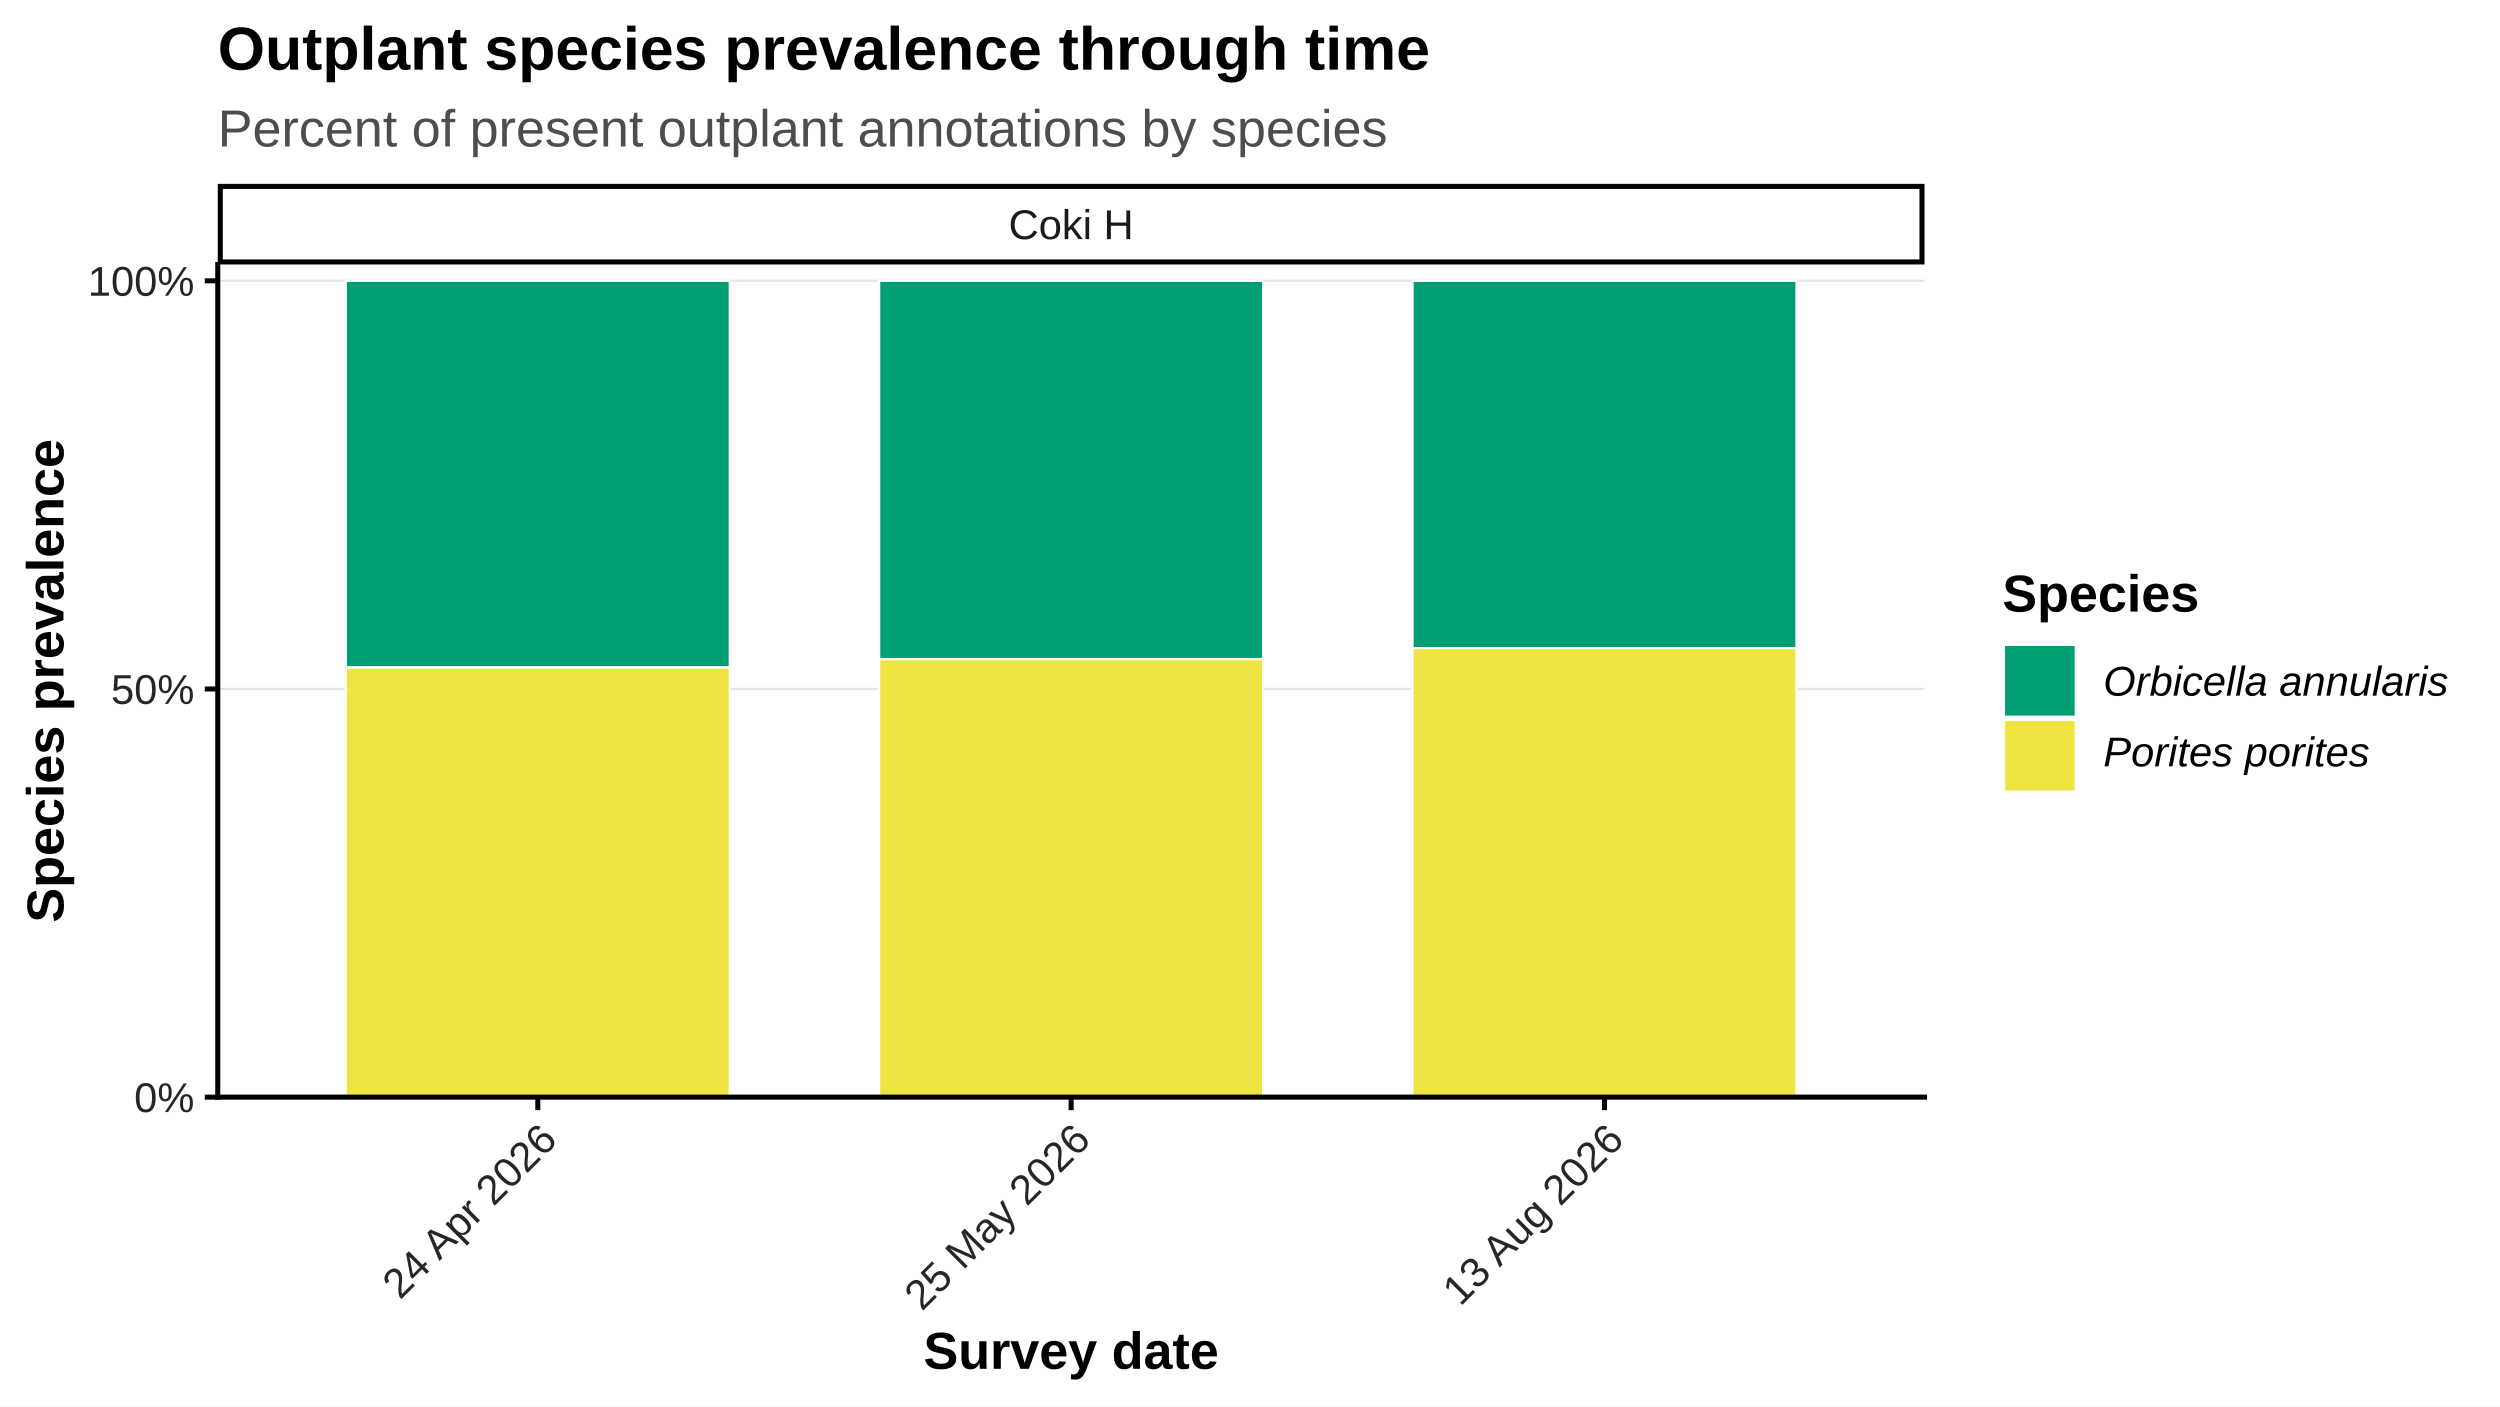
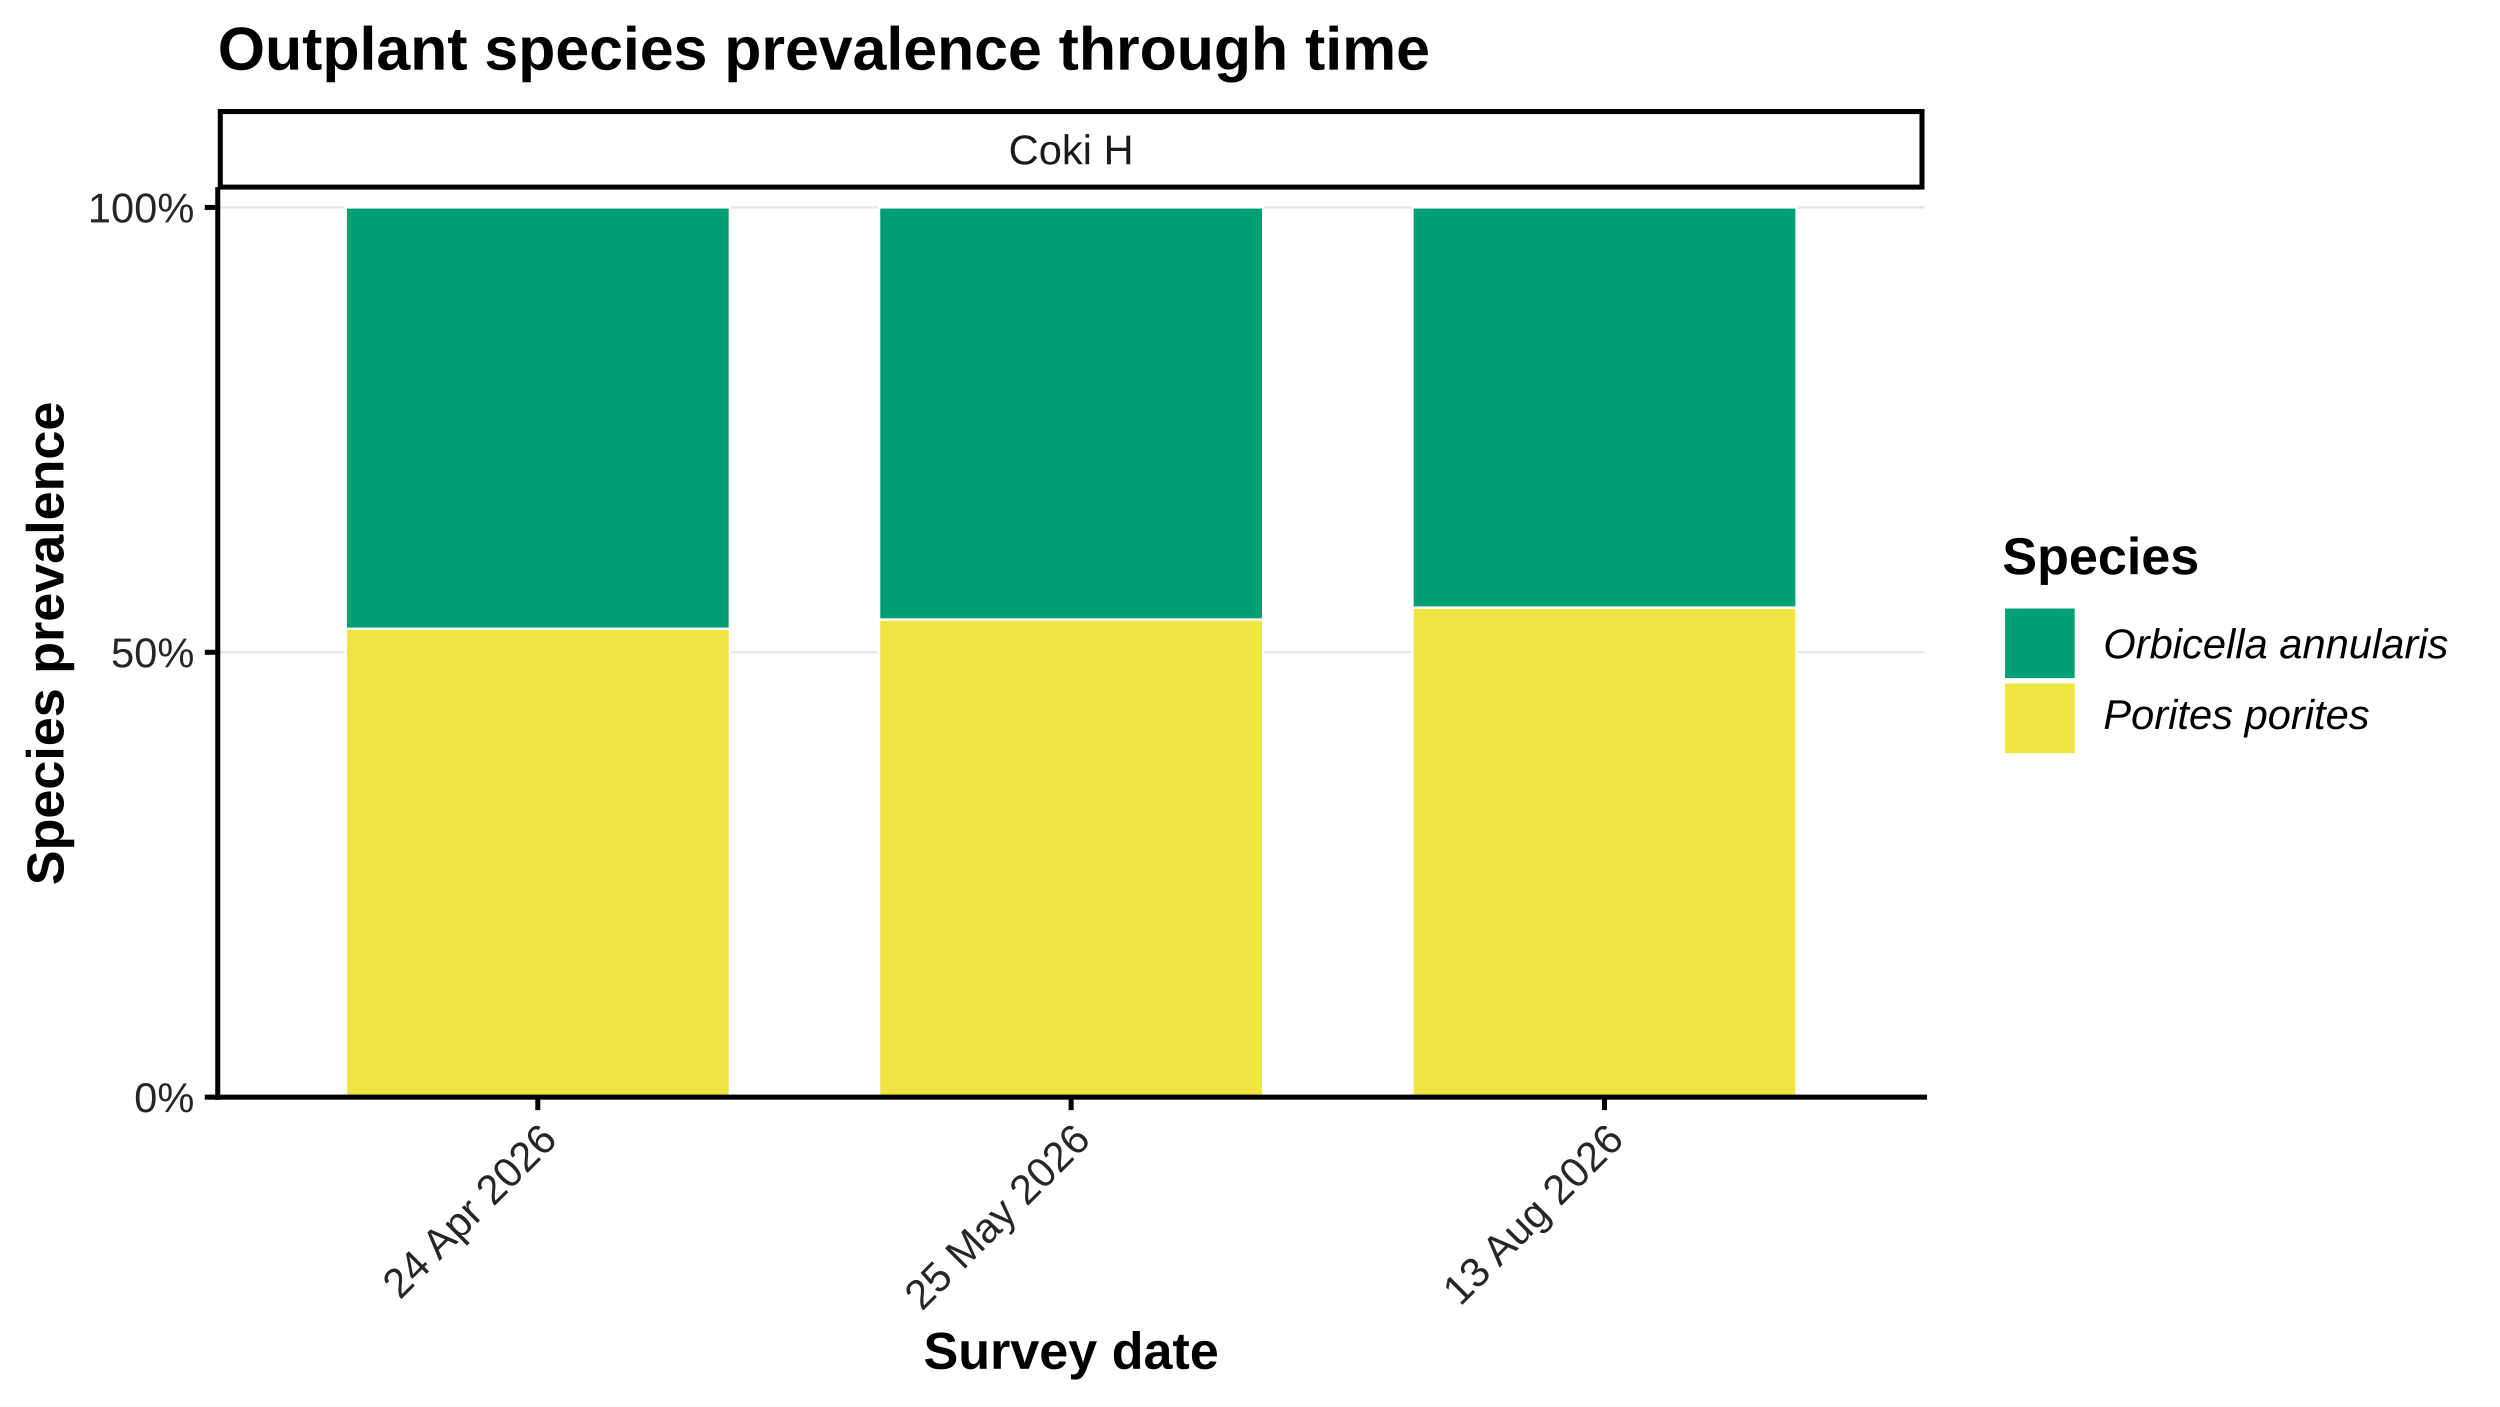
<svg xmlns="http://www.w3.org/2000/svg" class="svglite" width="576.00pt" height="324.00pt" viewBox="0 0 576.00 324.00">
  <defs>
    <style type="text/css">
    .svglite line, .svglite polyline, .svglite polygon, .svglite path, .svglite rect, .svglite circle {
      fill: none;
      stroke: #000000;
      stroke-linecap: round;
      stroke-linejoin: round;
      stroke-miterlimit: 10.00;
    }
    .svglite text {
      white-space: pre;
    }
  </style>
  </defs>
  <rect width="100%" height="100%" style="stroke: none; fill: #FFFFFF;" />
  <defs>
    <clipPath id="cpMC4wMHw1NzYuMDB8MC4wMHwzMjQuMDA=">
      <rect x="0.00" y="0.00" width="576.00" height="324.00" />
    </clipPath>
  </defs>
  <g clip-path="url(#cpMC4wMHw1NzYuMDB8MC4wMHwzMjQuMDA=)">
    <rect x="0.00" y="0.00" width="576.00" height="324.00" style="stroke-width: 1.16; stroke: #FFFFFF; fill: #FFFFFF;" />
  </g>
  <defs>
-     <clipPath id="cpNTAuMTd8NDQzLjQxfDYwLjkzfDI1Mi43OA==">
-       <rect x="50.17" y="60.93" width="393.24" height="191.84" />
+     <clipPath id="cpNTAuMTd8NDQzLjQxfDQzLjcwfDI1Mi43OA==">
+       <rect x="50.17" y="43.70" width="393.24" height="209.08" />
    </clipPath>
  </defs>
-   <g clip-path="url(#cpNTAuMTd8NDQzLjQxfDYwLjkzfDI1Mi43OA==)">
-     <rect x="50.17" y="60.93" width="393.24" height="191.84" style="stroke-width: 1.16; stroke: none; fill: #FFFFFF;" />
+   <g clip-path="url(#cpNTAuMTd8NDQzLjQxfDQzLjcwfDI1Mi43OA==)">
+     <rect x="50.17" y="43.70" width="393.24" height="209.08" style="stroke-width: 1.16; stroke: none; fill: #FFFFFF;" />
    <polyline points="50.17,252.78 443.41,252.78 " style="stroke-width: 0.53; stroke: #E5E5E5; stroke-linecap: butt;" />
-     <polyline points="50.17,158.74 443.41,158.74 " style="stroke-width: 0.53; stroke: #E5E5E5; stroke-linecap: butt;" />
-     <polyline points="50.17,64.70 443.41,64.70 " style="stroke-width: 0.53; stroke: #E5E5E5; stroke-linecap: butt;" />
-     <rect x="79.67" y="64.70" width="88.48" height="89.09" style="stroke-width: 0.53; stroke: #FFFFFF; stroke-linecap: butt; stroke-linejoin: miter; fill: #009E73;" />
-     <rect x="79.67" y="153.79" width="88.48" height="98.99" style="stroke-width: 0.53; stroke: #FFFFFF; stroke-linecap: butt; stroke-linejoin: miter; fill: #F0E442;" />
-     <rect x="202.55" y="64.70" width="88.48" height="87.16" style="stroke-width: 0.53; stroke: #FFFFFF; stroke-linecap: butt; stroke-linejoin: miter; fill: #009E73;" />
-     <rect x="202.55" y="151.86" width="88.48" height="100.92" style="stroke-width: 0.53; stroke: #FFFFFF; stroke-linecap: butt; stroke-linejoin: miter; fill: #F0E442;" />
-     <rect x="325.44" y="64.70" width="88.48" height="84.64" style="stroke-width: 0.53; stroke: #FFFFFF; stroke-linecap: butt; stroke-linejoin: miter; fill: #009E73;" />
-     <rect x="325.44" y="149.33" width="88.48" height="103.45" style="stroke-width: 0.53; stroke: #FFFFFF; stroke-linecap: butt; stroke-linejoin: miter; fill: #F0E442;" />
+     <polyline points="50.17,150.29 443.41,150.29 " style="stroke-width: 0.53; stroke: #E5E5E5; stroke-linecap: butt;" />
+     <polyline points="50.17,47.79 443.41,47.79 " style="stroke-width: 0.53; stroke: #E5E5E5; stroke-linecap: butt;" />
+     <rect x="79.67" y="47.79" width="88.48" height="97.10" style="stroke-width: 0.53; stroke: #FFFFFF; stroke-linecap: butt; stroke-linejoin: miter; fill: #009E73;" />
+     <rect x="79.67" y="144.89" width="88.48" height="107.89" style="stroke-width: 0.53; stroke: #FFFFFF; stroke-linecap: butt; stroke-linejoin: miter; fill: #F0E442;" />
+     <rect x="202.55" y="47.79" width="88.48" height="94.99" style="stroke-width: 0.53; stroke: #FFFFFF; stroke-linecap: butt; stroke-linejoin: miter; fill: #009E73;" />
+     <rect x="202.55" y="142.79" width="88.48" height="109.99" style="stroke-width: 0.53; stroke: #FFFFFF; stroke-linecap: butt; stroke-linejoin: miter; fill: #F0E442;" />
+     <rect x="325.44" y="47.79" width="88.48" height="92.24" style="stroke-width: 0.53; stroke: #FFFFFF; stroke-linecap: butt; stroke-linejoin: miter; fill: #009E73;" />
+     <rect x="325.44" y="140.04" width="88.48" height="112.74" style="stroke-width: 0.53; stroke: #FFFFFF; stroke-linecap: butt; stroke-linejoin: miter; fill: #F0E442;" />
  </g>
  <g clip-path="url(#cpMC4wMHw1NzYuMDB8MC4wMHwzMjQuMDA=)">
</g>
  <defs>
-     <clipPath id="cpNTAuMTd8NDQzLjQxfDQyLjM2fDYwLjkz">
-       <rect x="50.17" y="42.36" width="393.24" height="18.57" />
+     <clipPath id="cpNTAuMTd8NDQzLjQxfDI1LjEyfDQzLjcw">
+       <rect x="50.17" y="25.12" width="393.24" height="18.57" />
    </clipPath>
  </defs>
-   <g clip-path="url(#cpNTAuMTd8NDQzLjQxfDQyLjM2fDYwLjkz)">
-     <rect x="50.17" y="42.36" width="393.24" height="18.57" style="stroke-width: 2.33; fill: #FFFFFF;" />
-     <text x="246.79" y="55.09" text-anchor="middle" style="font-size: 9.60px;fill: #1A1A1A; font-family: &quot;Arial&quot;;" textLength="28.78px" lengthAdjust="spacingAndGlyphs">Coki H</text>
+   <g clip-path="url(#cpNTAuMTd8NDQzLjQxfDI1LjEyfDQzLjcw)">
+     <rect x="50.17" y="25.12" width="393.24" height="18.57" style="stroke-width: 2.33; fill: #FFFFFF;" />
+     <text x="246.79" y="37.85" text-anchor="middle" style="font-size: 9.60px;fill: #1A1A1A; font-family: &quot;Arial&quot;;" textLength="28.78px" lengthAdjust="spacingAndGlyphs">Coki H</text>
  </g>
  <g clip-path="url(#cpMC4wMHw1NzYuMDB8MC4wMHwzMjQuMDA=)">
    <polyline points="50.17,252.78 443.41,252.78 " style="stroke-width: 1.16; stroke-linecap: square;" />
    <polyline points="123.91,255.77 123.91,252.78 " style="stroke-width: 1.16; stroke-linecap: butt;" />
    <polyline points="246.79,255.77 246.79,252.78 " style="stroke-width: 1.16; stroke-linecap: butt;" />
    <polyline points="369.68,255.77 369.68,252.78 " style="stroke-width: 1.16; stroke-linecap: butt;" />
    <text transform="translate(128.77,263.02) rotate(-45)" text-anchor="end" style="font-size: 9.60px;fill: #262626; font-family: &quot;Arial&quot;;" textLength="52.27px" lengthAdjust="spacingAndGlyphs">24 Apr 2026</text>
    <text transform="translate(251.66,263.02) rotate(-45)" text-anchor="end" style="font-size: 9.60px;fill: #262626; font-family: &quot;Arial&quot;;" textLength="55.46px" lengthAdjust="spacingAndGlyphs">25 May 2026</text>
    <text transform="translate(374.55,263.02) rotate(-45)" text-anchor="end" style="font-size: 9.60px;fill: #262626; font-family: &quot;Arial&quot;;" textLength="54.41px" lengthAdjust="spacingAndGlyphs">13 Aug 2026</text>
-     <polyline points="50.17,252.78 50.17,60.93 " style="stroke-width: 1.16; stroke-linecap: square;" />
+     <polyline points="50.17,252.78 50.17,43.70 " style="stroke-width: 1.16; stroke-linecap: square;" />
    <text x="44.79" y="256.22" text-anchor="end" style="font-size: 9.60px;fill: #262626; font-family: &quot;Arial&quot;;" textLength="13.87px" lengthAdjust="spacingAndGlyphs">0%</text>
-     <text x="44.79" y="162.18" text-anchor="end" style="font-size: 9.60px;fill: #262626; font-family: &quot;Arial&quot;;" textLength="19.20px" lengthAdjust="spacingAndGlyphs">50%</text>
-     <text x="44.79" y="68.14" text-anchor="end" style="font-size: 9.60px;fill: #262626; font-family: &quot;Arial&quot;;" textLength="24.54px" lengthAdjust="spacingAndGlyphs">100%</text>
+     <text x="44.79" y="153.73" text-anchor="end" style="font-size: 9.60px;fill: #262626; font-family: &quot;Arial&quot;;" textLength="19.20px" lengthAdjust="spacingAndGlyphs">50%</text>
+     <text x="44.79" y="51.24" text-anchor="end" style="font-size: 9.60px;fill: #262626; font-family: &quot;Arial&quot;;" textLength="24.54px" lengthAdjust="spacingAndGlyphs">100%</text>
    <polyline points="47.18,252.78 50.17,252.78 " style="stroke-width: 1.16; stroke-linecap: butt;" />
-     <polyline points="47.18,158.74 50.17,158.74 " style="stroke-width: 1.16; stroke-linecap: butt;" />
-     <polyline points="47.18,64.70 50.17,64.70 " style="stroke-width: 1.16; stroke-linecap: butt;" />
+     <polyline points="47.18,150.29 50.17,150.29 " style="stroke-width: 1.16; stroke-linecap: butt;" />
+     <polyline points="47.18,47.79 50.17,47.79 " style="stroke-width: 1.16; stroke-linecap: butt;" />
    <text x="246.79" y="315.37" text-anchor="middle" style="font-size: 12.00px; font-weight: bold; font-family: &quot;Arial&quot;;" textLength="68.04px" lengthAdjust="spacingAndGlyphs">Survey date</text>
-     <text transform="translate(14.62,156.86) rotate(-90)" text-anchor="middle" style="font-size: 12.00px; font-weight: bold; font-family: &quot;Arial&quot;;" textLength="111.41px" lengthAdjust="spacingAndGlyphs">Species prevalence</text>
-     <rect x="455.36" y="124.96" width="114.66" height="63.78" style="stroke-width: 1.16; stroke: none; fill: #FFFFFF;" />
-     <text x="461.34" y="140.91" style="font-size: 12.00px; font-weight: bold; font-family: &quot;Arial&quot;;" textLength="45.37px" lengthAdjust="spacingAndGlyphs">Species</text>
-     <rect x="461.34" y="148.21" width="17.28" height="17.28" style="stroke-width: 1.16; stroke: none; fill: #FFFFFF;" />
-     <rect x="461.70" y="148.56" width="16.57" height="16.57" style="stroke-width: 0.53; stroke: #FFFFFF; stroke-linecap: butt; stroke-linejoin: miter; fill: #009E73;" />
-     <rect x="461.34" y="165.49" width="17.28" height="17.28" style="stroke-width: 1.16; stroke: none; fill: #FFFFFF;" />
-     <rect x="461.70" y="165.84" width="16.57" height="16.57" style="stroke-width: 0.53; stroke: #FFFFFF; stroke-linecap: butt; stroke-linejoin: miter; fill: #F0E442;" />
-     <text x="484.60" y="160.28" style="font-size: 9.60px; font-style: italic; font-family: &quot;Arial&quot;;" textLength="79.44px" lengthAdjust="spacingAndGlyphs">Orbicella annularis</text>
-     <text x="484.60" y="176.57" style="font-size: 9.60px; font-style: italic; font-family: &quot;Arial&quot;;" textLength="61.32px" lengthAdjust="spacingAndGlyphs">Porites porites</text>
-     <text x="50.17" y="33.74" style="font-size: 12.00px;fill: #4D4D4D; font-family: &quot;Arial&quot;;" textLength="269.50px" lengthAdjust="spacingAndGlyphs">Percent of present outplant annotations by species</text>
+     <text transform="translate(14.62,148.24) rotate(-90)" text-anchor="middle" style="font-size: 12.00px; font-weight: bold; font-family: &quot;Arial&quot;;" textLength="111.41px" lengthAdjust="spacingAndGlyphs">Species prevalence</text>
+     <rect x="455.36" y="116.35" width="114.66" height="63.78" style="stroke-width: 1.16; stroke: none; fill: #FFFFFF;" />
+     <text x="461.34" y="132.29" style="font-size: 12.00px; font-weight: bold; font-family: &quot;Arial&quot;;" textLength="45.37px" lengthAdjust="spacingAndGlyphs">Species</text>
+     <rect x="461.34" y="139.59" width="17.28" height="17.28" style="stroke-width: 1.16; stroke: none; fill: #FFFFFF;" />
+     <rect x="461.70" y="139.94" width="16.57" height="16.57" style="stroke-width: 0.53; stroke: #FFFFFF; stroke-linecap: butt; stroke-linejoin: miter; fill: #009E73;" />
+     <rect x="461.34" y="156.87" width="17.28" height="17.28" style="stroke-width: 1.16; stroke: none; fill: #FFFFFF;" />
+     <rect x="461.70" y="157.22" width="16.57" height="16.57" style="stroke-width: 0.53; stroke: #FFFFFF; stroke-linecap: butt; stroke-linejoin: miter; fill: #F0E442;" />
+     <text x="484.60" y="151.66" style="font-size: 9.60px; font-style: italic; font-family: &quot;Arial&quot;;" textLength="79.44px" lengthAdjust="spacingAndGlyphs">Orbicella annularis</text>
+     <text x="484.60" y="167.95" style="font-size: 9.60px; font-style: italic; font-family: &quot;Arial&quot;;" textLength="61.32px" lengthAdjust="spacingAndGlyphs">Porites porites</text>
    <text x="50.17" y="16.05" style="font-size: 14.00px; font-weight: bold; font-family: &quot;Arial&quot;;" textLength="279.17px" lengthAdjust="spacingAndGlyphs">Outplant species prevalence through time</text>
  </g>
</svg>
